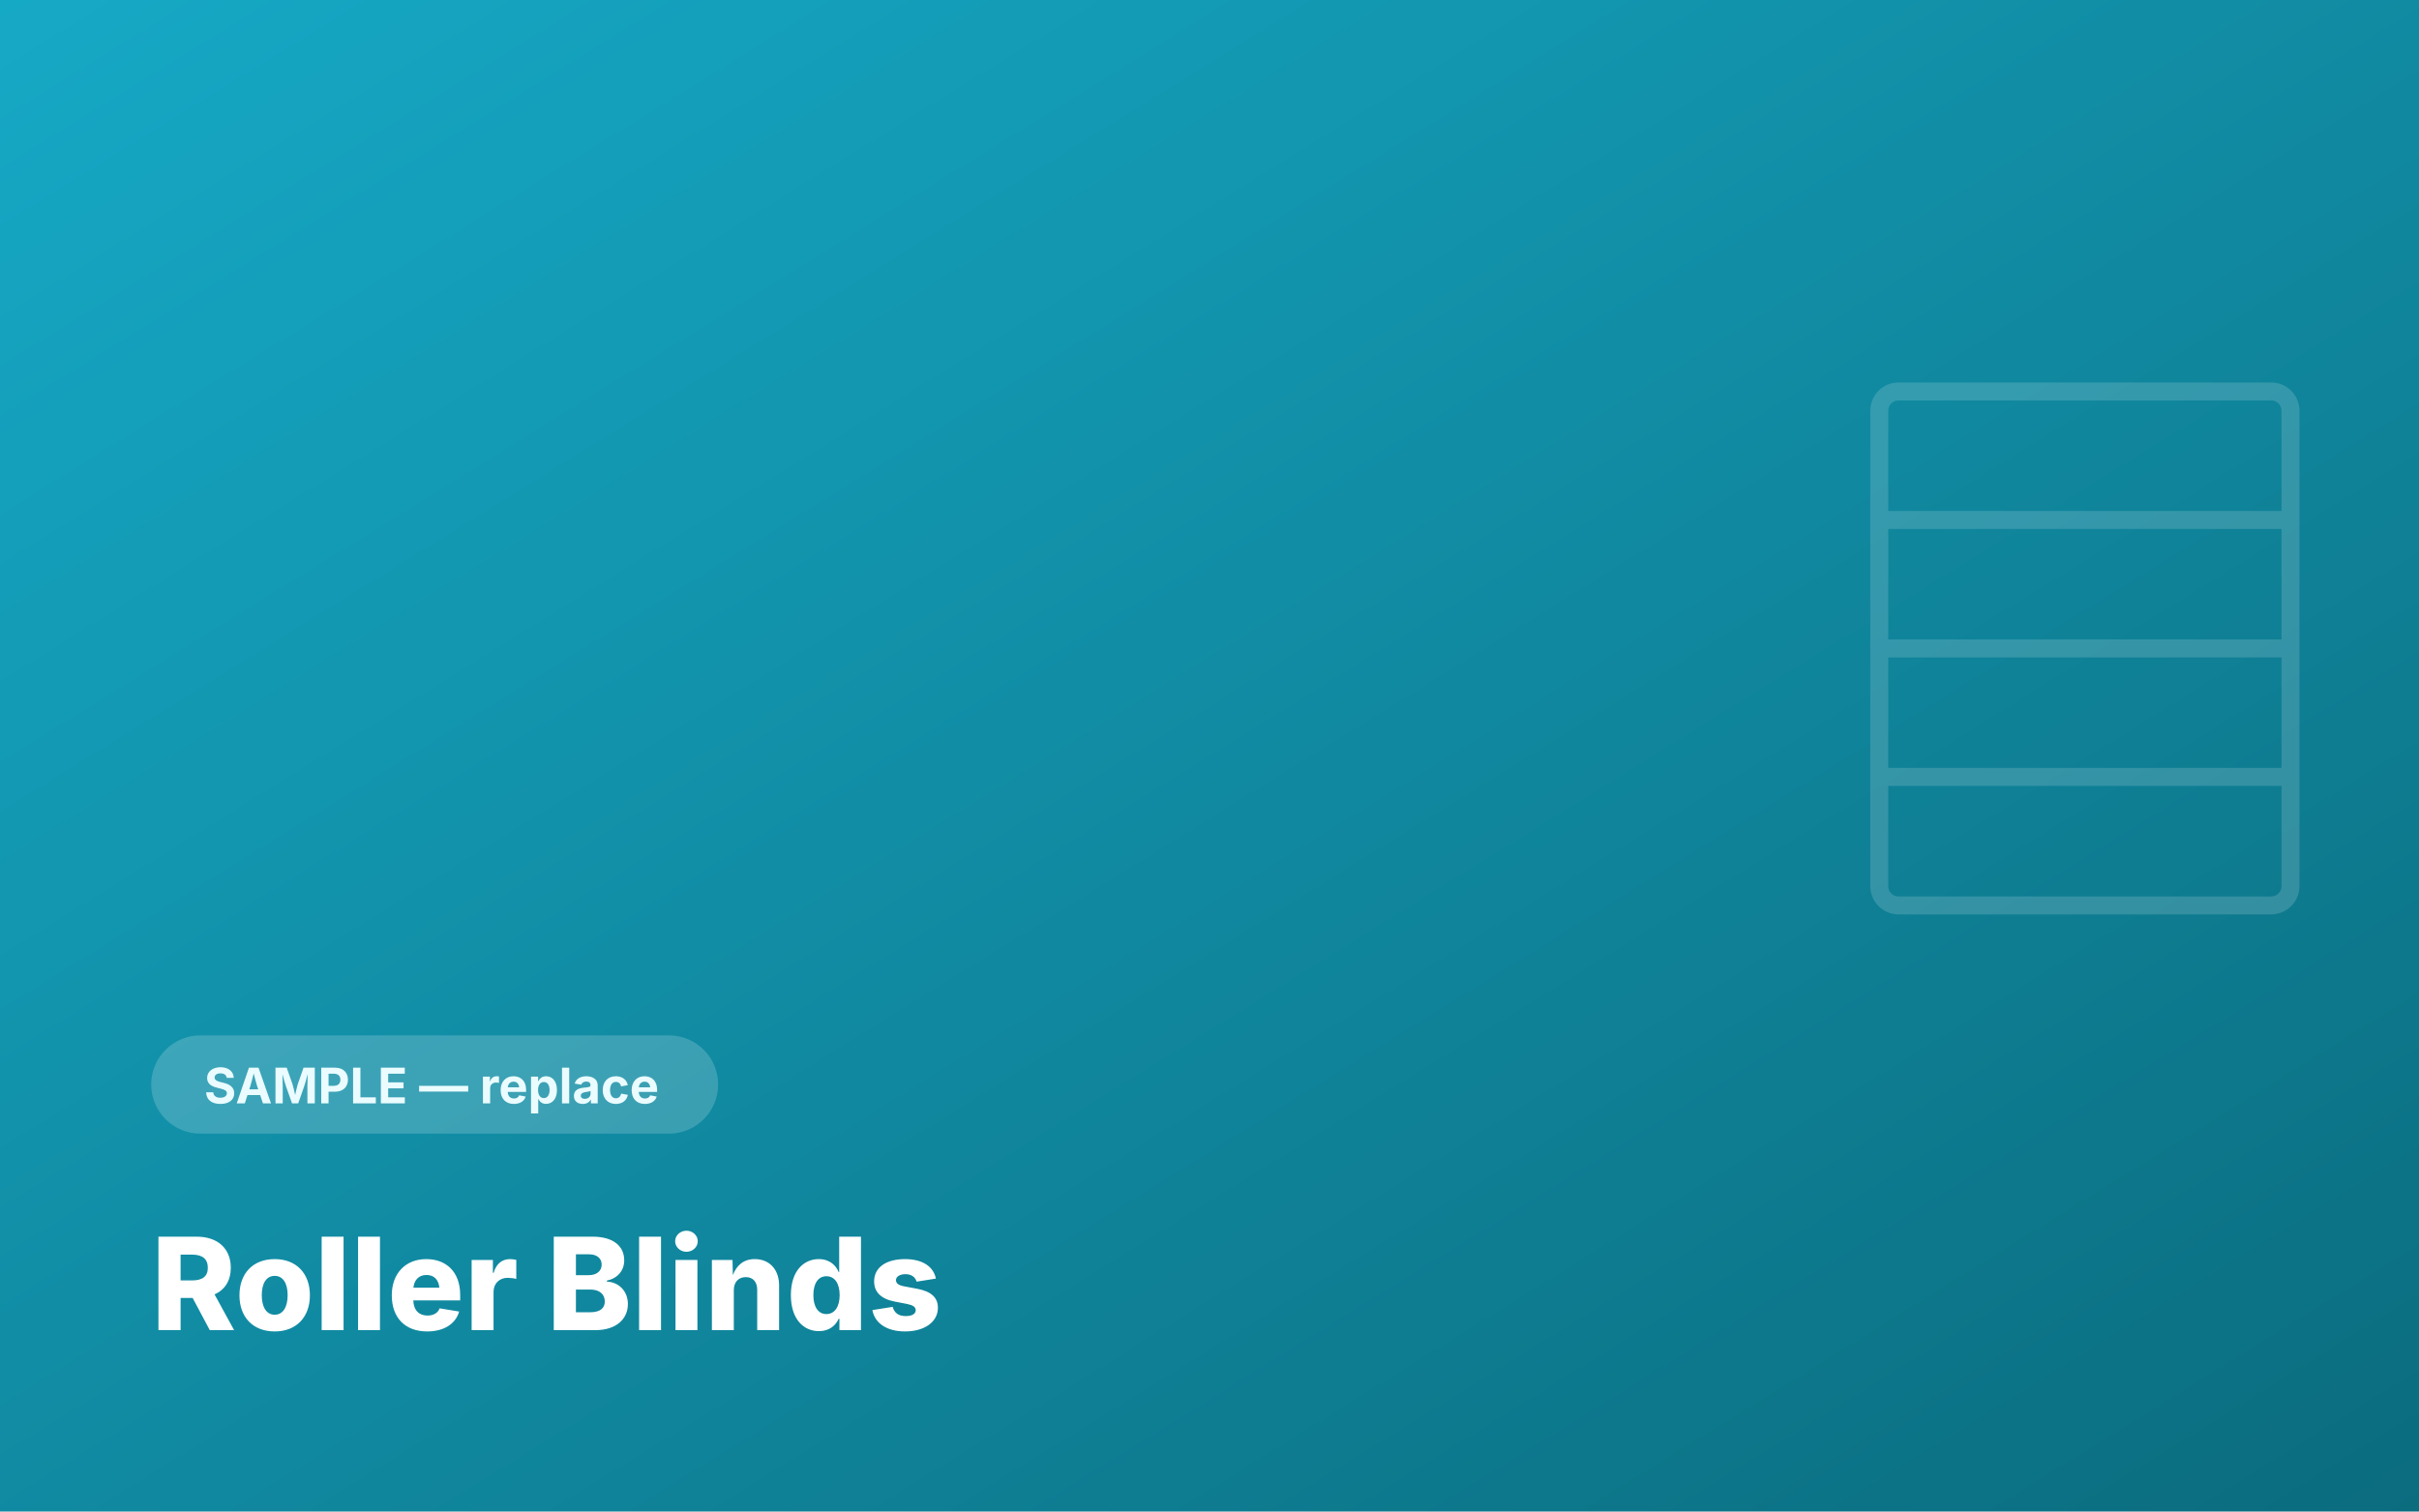
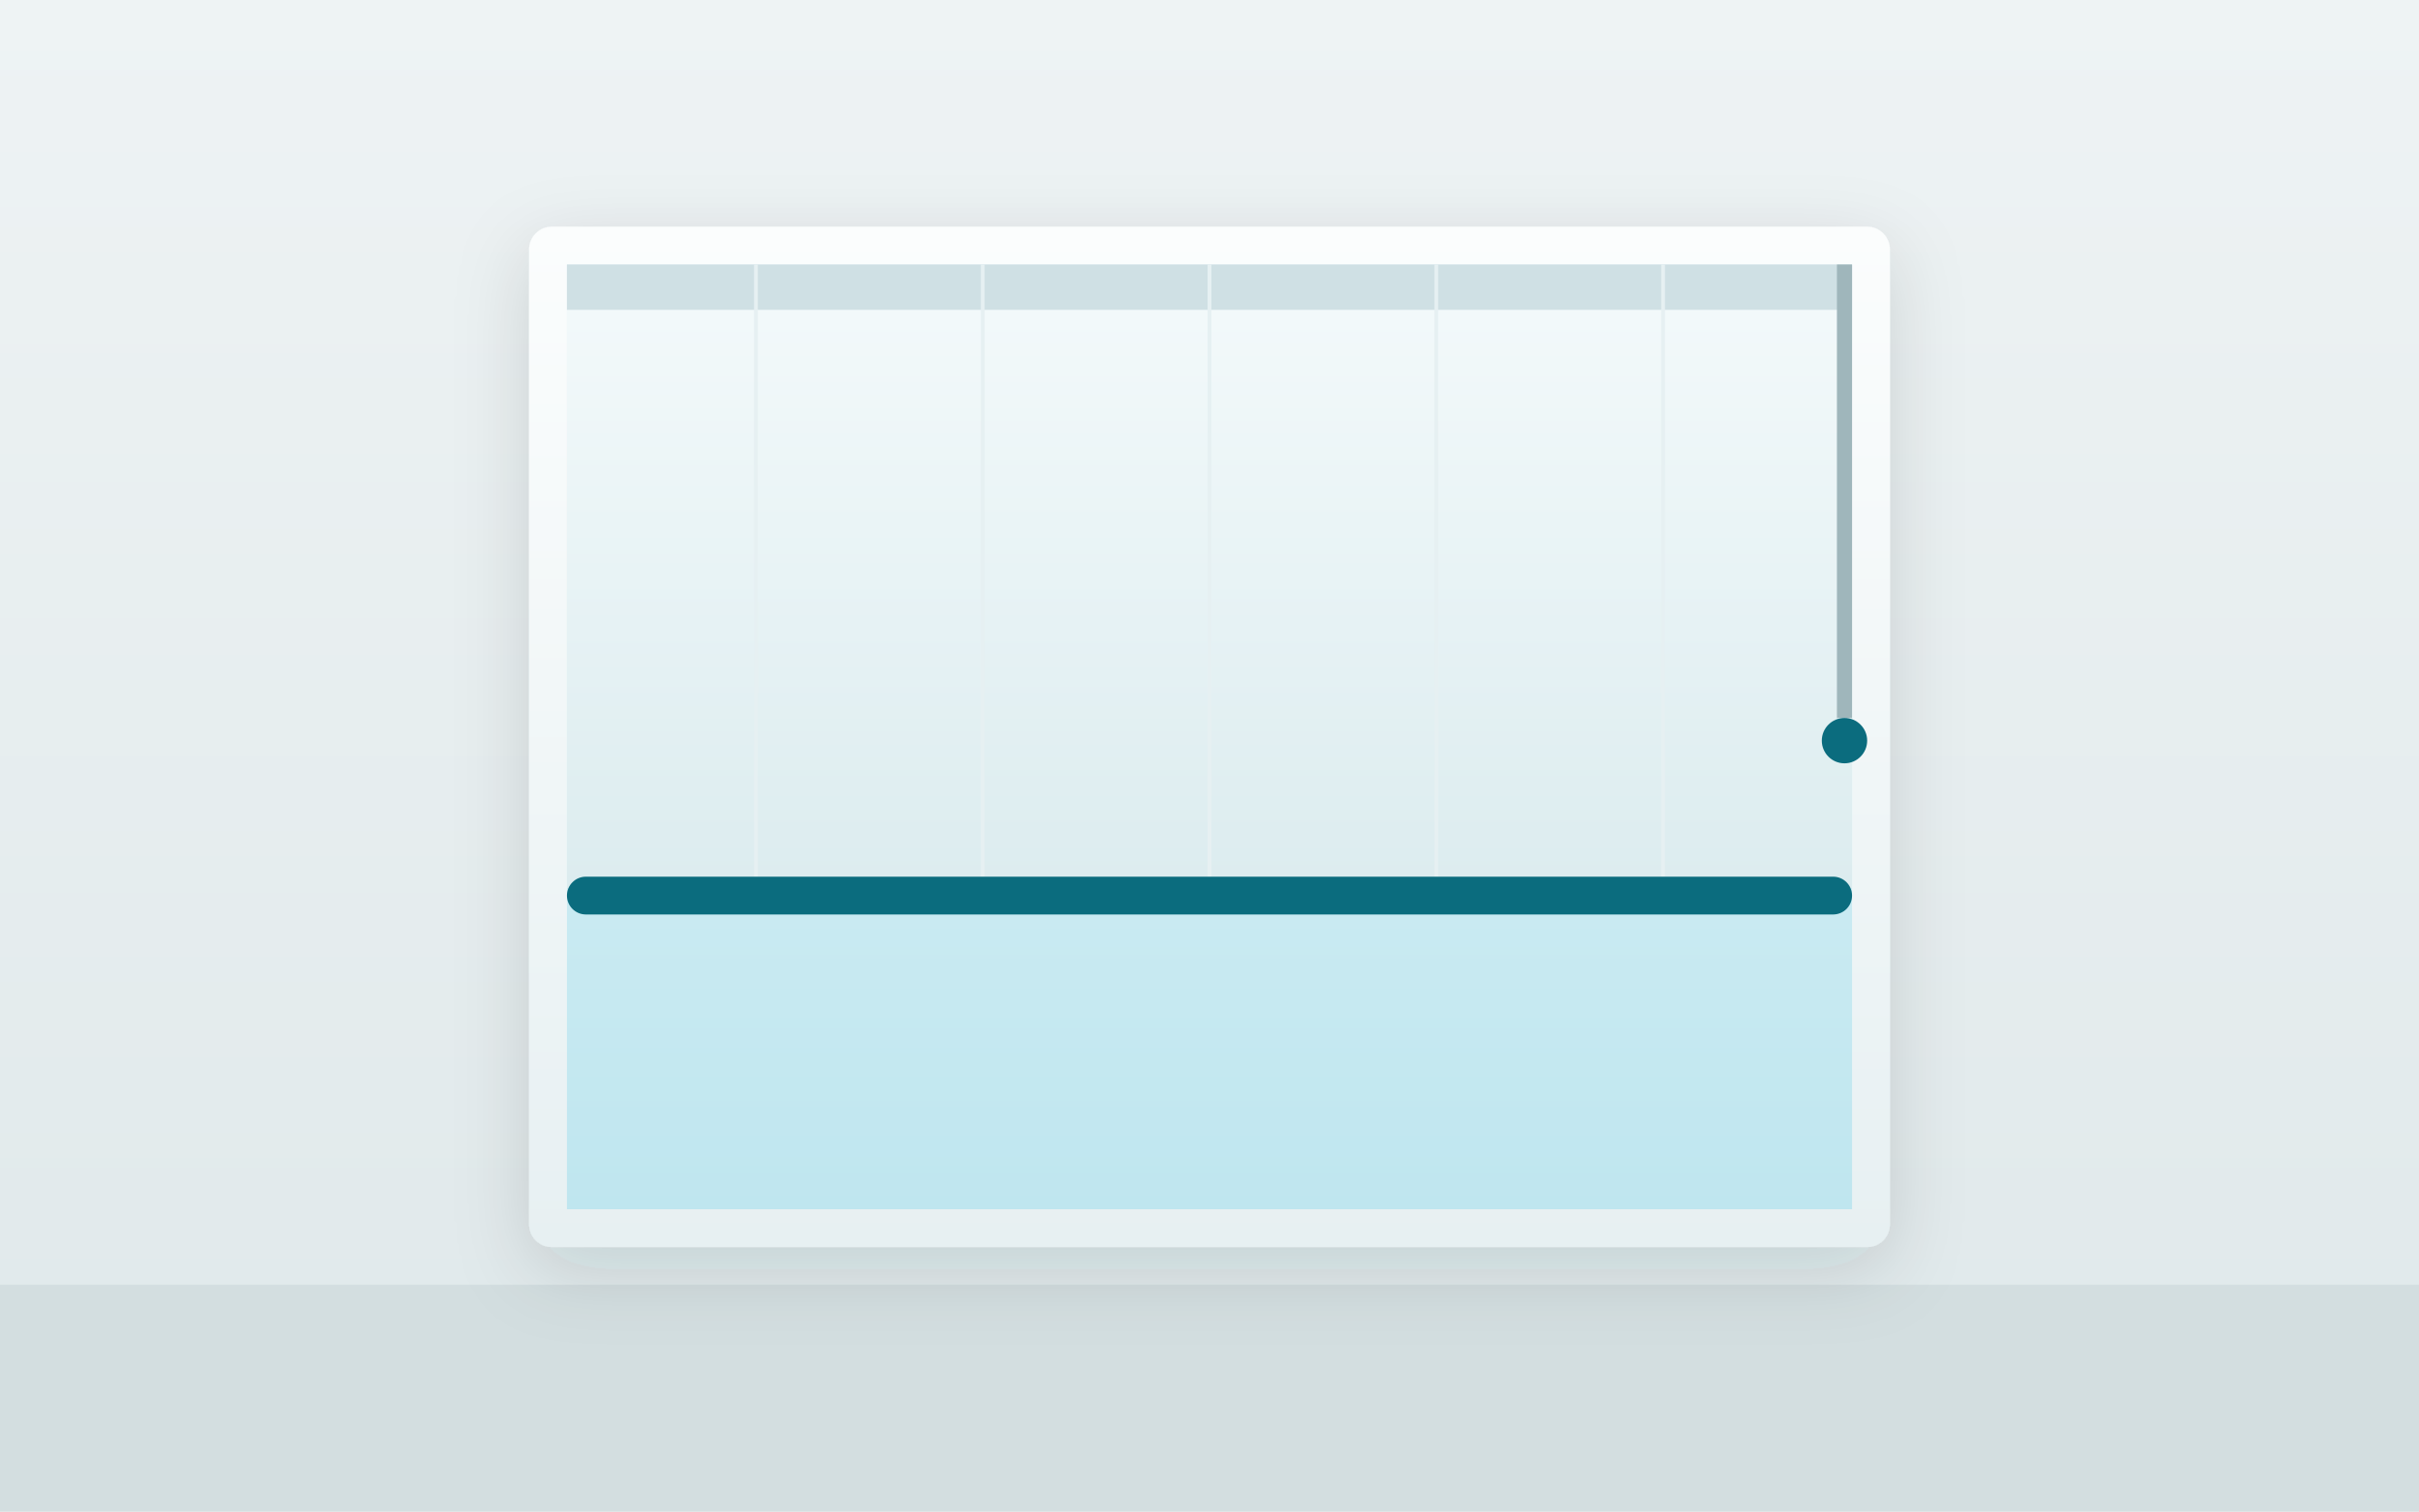
- <svg xmlns="http://www.w3.org/2000/svg" viewBox="0 0 640 400" width="640" height="400" role="img" aria-label="Roller Blinds sample image">
+ <svg xmlns="http://www.w3.org/2000/svg" viewBox="0 0 640 400" width="640" height="400" role="img" aria-label="Roller Blinds — illustrative sample">
  <defs>
-     <linearGradient id="g" x1="0" y1="0" x2="1" y2="1">
-       <stop offset="0" stop-color="#16A9C6" />
+     <linearGradient id="wall" x1="0" y1="0" x2="0" y2="1">
+       <stop offset="0" stop-color="#eef3f4" />
+       <stop offset="1" stop-color="#dfe8ea" />
+     </linearGradient>
+     <linearGradient id="sky" x1="0" y1="0" x2="0" y2="1">
+       <stop offset="0" stop-color="#dff3f8" />
+       <stop offset="1" stop-color="#bfe6ef" />
+     </linearGradient>
+     <linearGradient id="fab" x1="0" y1="0" x2="0" y2="1">
+       <stop offset="0" stop-color="#f4fafb" />
+       <stop offset="1" stop-color="#dcecef" />
+     </linearGradient>
+     <linearGradient id="wood" x1="0" y1="0" x2="0" y2="1">
+       <stop offset="0" stop-color="#fbfdfd" />
+       <stop offset="1" stop-color="#e7f0f2" />
+     </linearGradient>
+     <linearGradient id="turq" x1="0" y1="0" x2="1" y2="1">
+       <stop offset="0" stop-color="#25C9DD" />
      <stop offset="1" stop-color="#0B6C7E" />
    </linearGradient>
+     <filter id="sh" x="-20%" y="-20%" width="140%" height="140%">
+       <feDropShadow dx="0" dy="6" stdDeviation="10" flood-color="#0b2b33" flood-opacity="0.14" />
+     </filter>
  </defs>
-   <rect width="640" height="400" fill="url(#g)" />
-   <g transform="translate(470,90) scale(3.4)" fill="none" stroke="#ffffff" stroke-width="1.4" stroke-linejoin="round" opacity="0.16">
-     <rect x="8" y="4" width="32" height="40" rx="1.5" />
-     <path d="M8 14h32M8 24h32M8 34h32" />
+   <rect width="640" height="400" fill="url(#wall)" />
+   <rect x="0" y="340" width="640" height="60" fill="#d3dee0" />
+   <rect x="140" y="60" width="360" height="270" rx="6" fill="url(#wood)" filter="url(#sh)" />
+   <rect x="150" y="70" width="340" height="250" fill="url(#sky)" />
+   <rect x="150" y="70" width="340" height="165" fill="url(#fab)" />
+   <rect x="150" y="70" width="340" height="12" fill="#cfe0e4" />
+   <g stroke="#e6f0f2" stroke-width="1">
+     <line x1="200" y1="70" x2="200" y2="235" />
+     <line x1="260" y1="70" x2="260" y2="235" />
+     <line x1="320" y1="70" x2="320" y2="235" />
+     <line x1="380" y1="70" x2="380" y2="235" />
+     <line x1="440" y1="70" x2="440" y2="235" />
  </g>
-   <g transform="translate(40,300)">
-     <rect x="0" y="-26" width="150" height="26" rx="13" fill="rgba(255,255,255,.18)" />
-     <text x="14" y="-8" font-family="Inter,Arial,sans-serif" font-size="13" font-weight="700" fill="#eafcff">SAMPLE — replace</text>
-   </g>
-   <text x="40" y="352" font-family="'Bricolage Grotesque',Inter,Arial,sans-serif" font-size="34" font-weight="800" fill="#ffffff">Roller Blinds</text>
+   <rect x="150" y="232" width="340" height="10" rx="5" fill="#0B6C7E" />
+   <rect x="486" y="70" width="4" height="120" fill="#9fb6bb" />
+   <circle cx="488" cy="196" r="6" fill="#0B6C7E" />
</svg>
